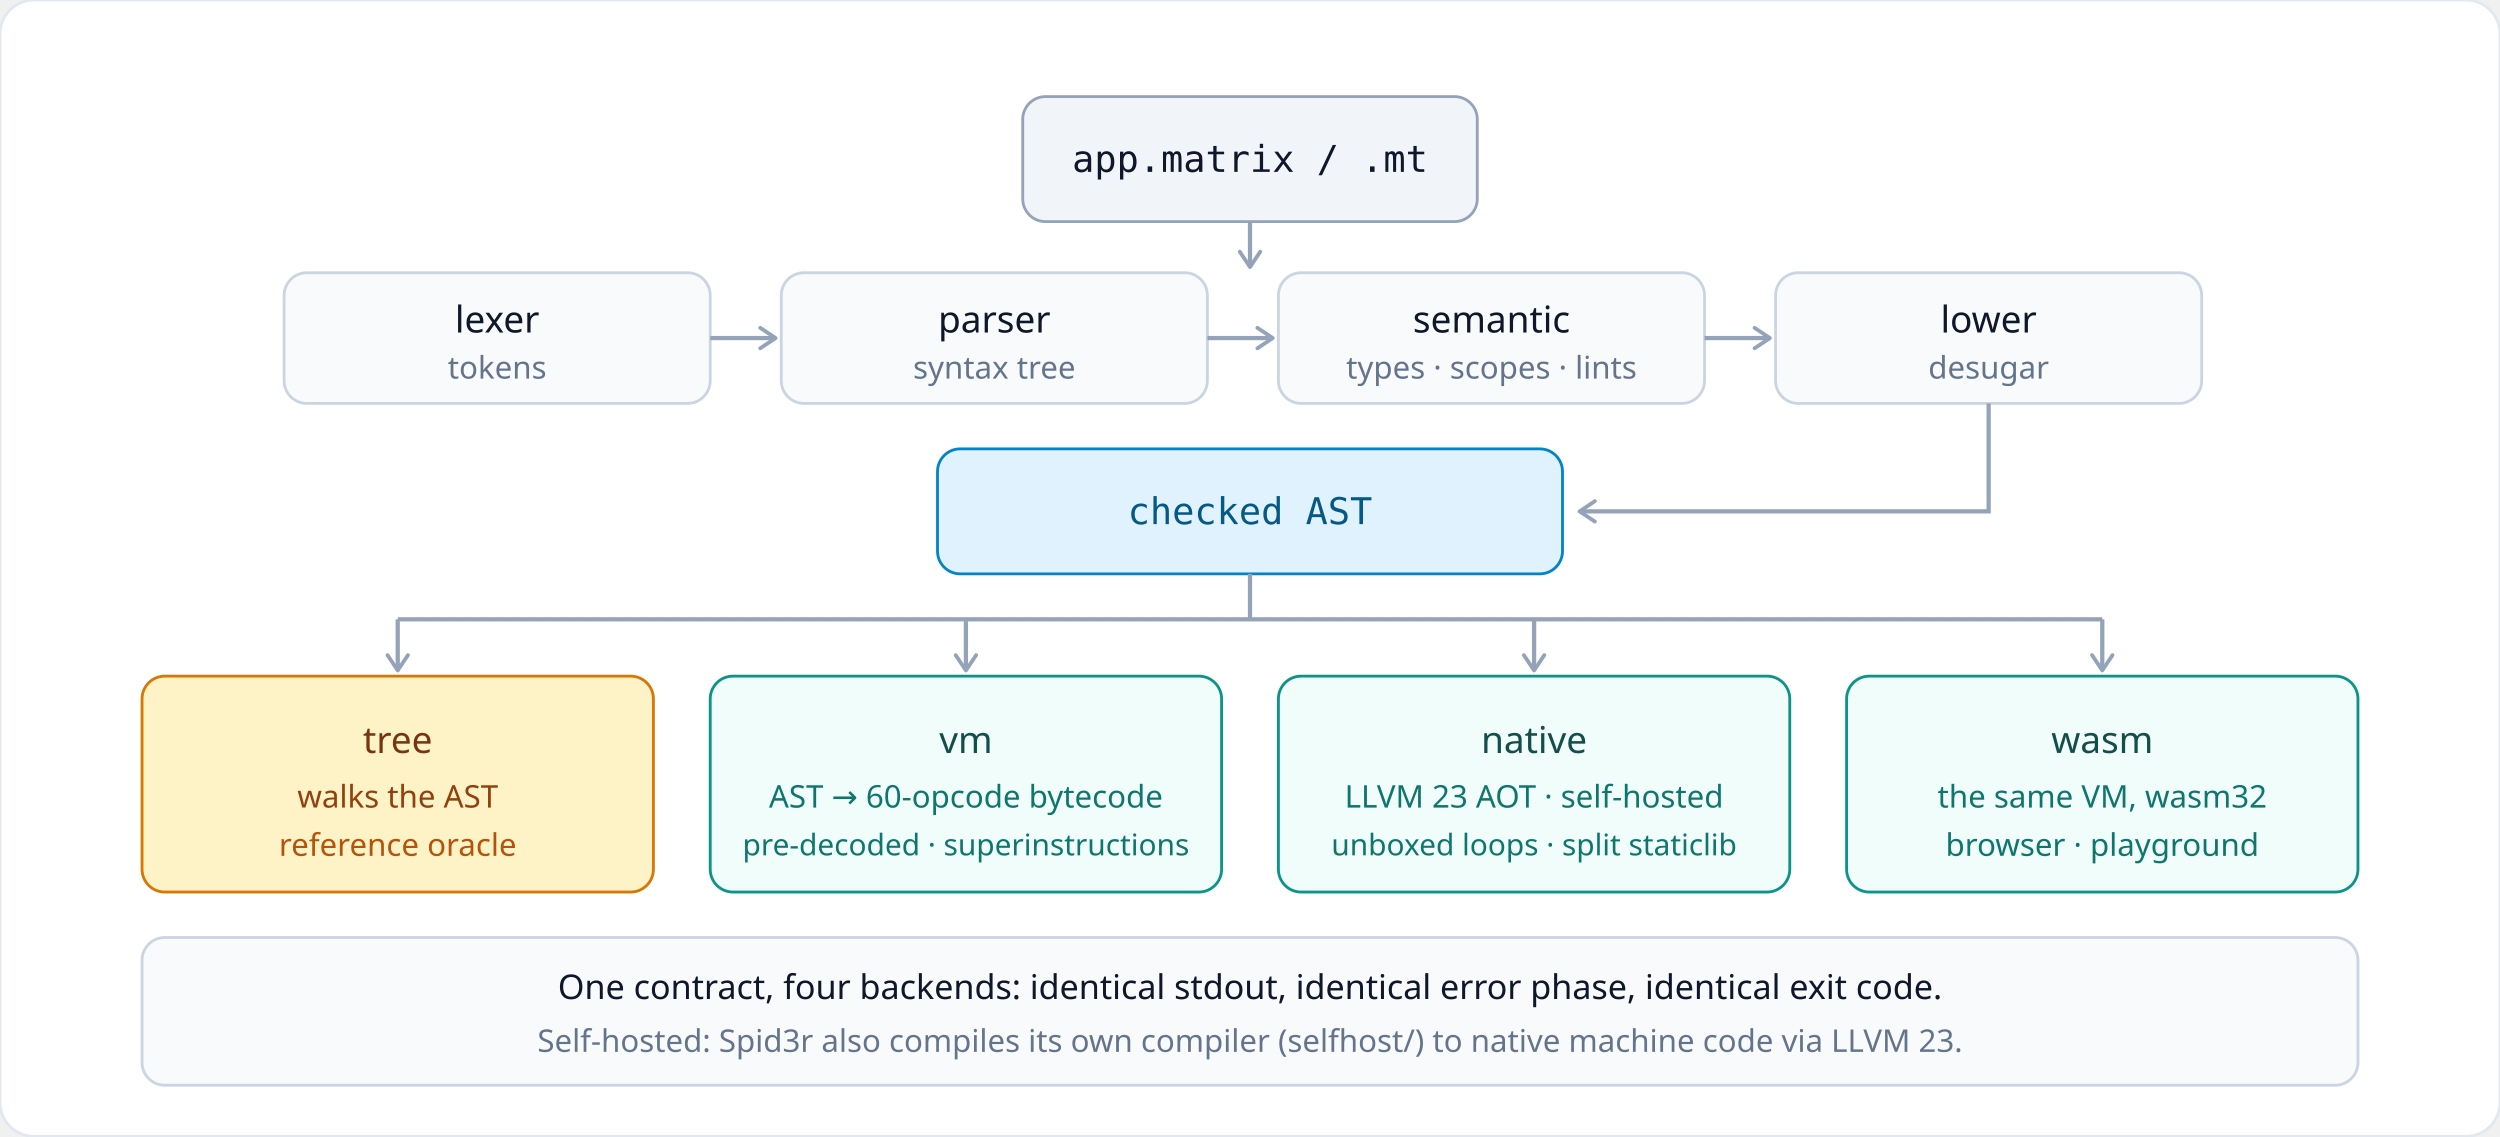
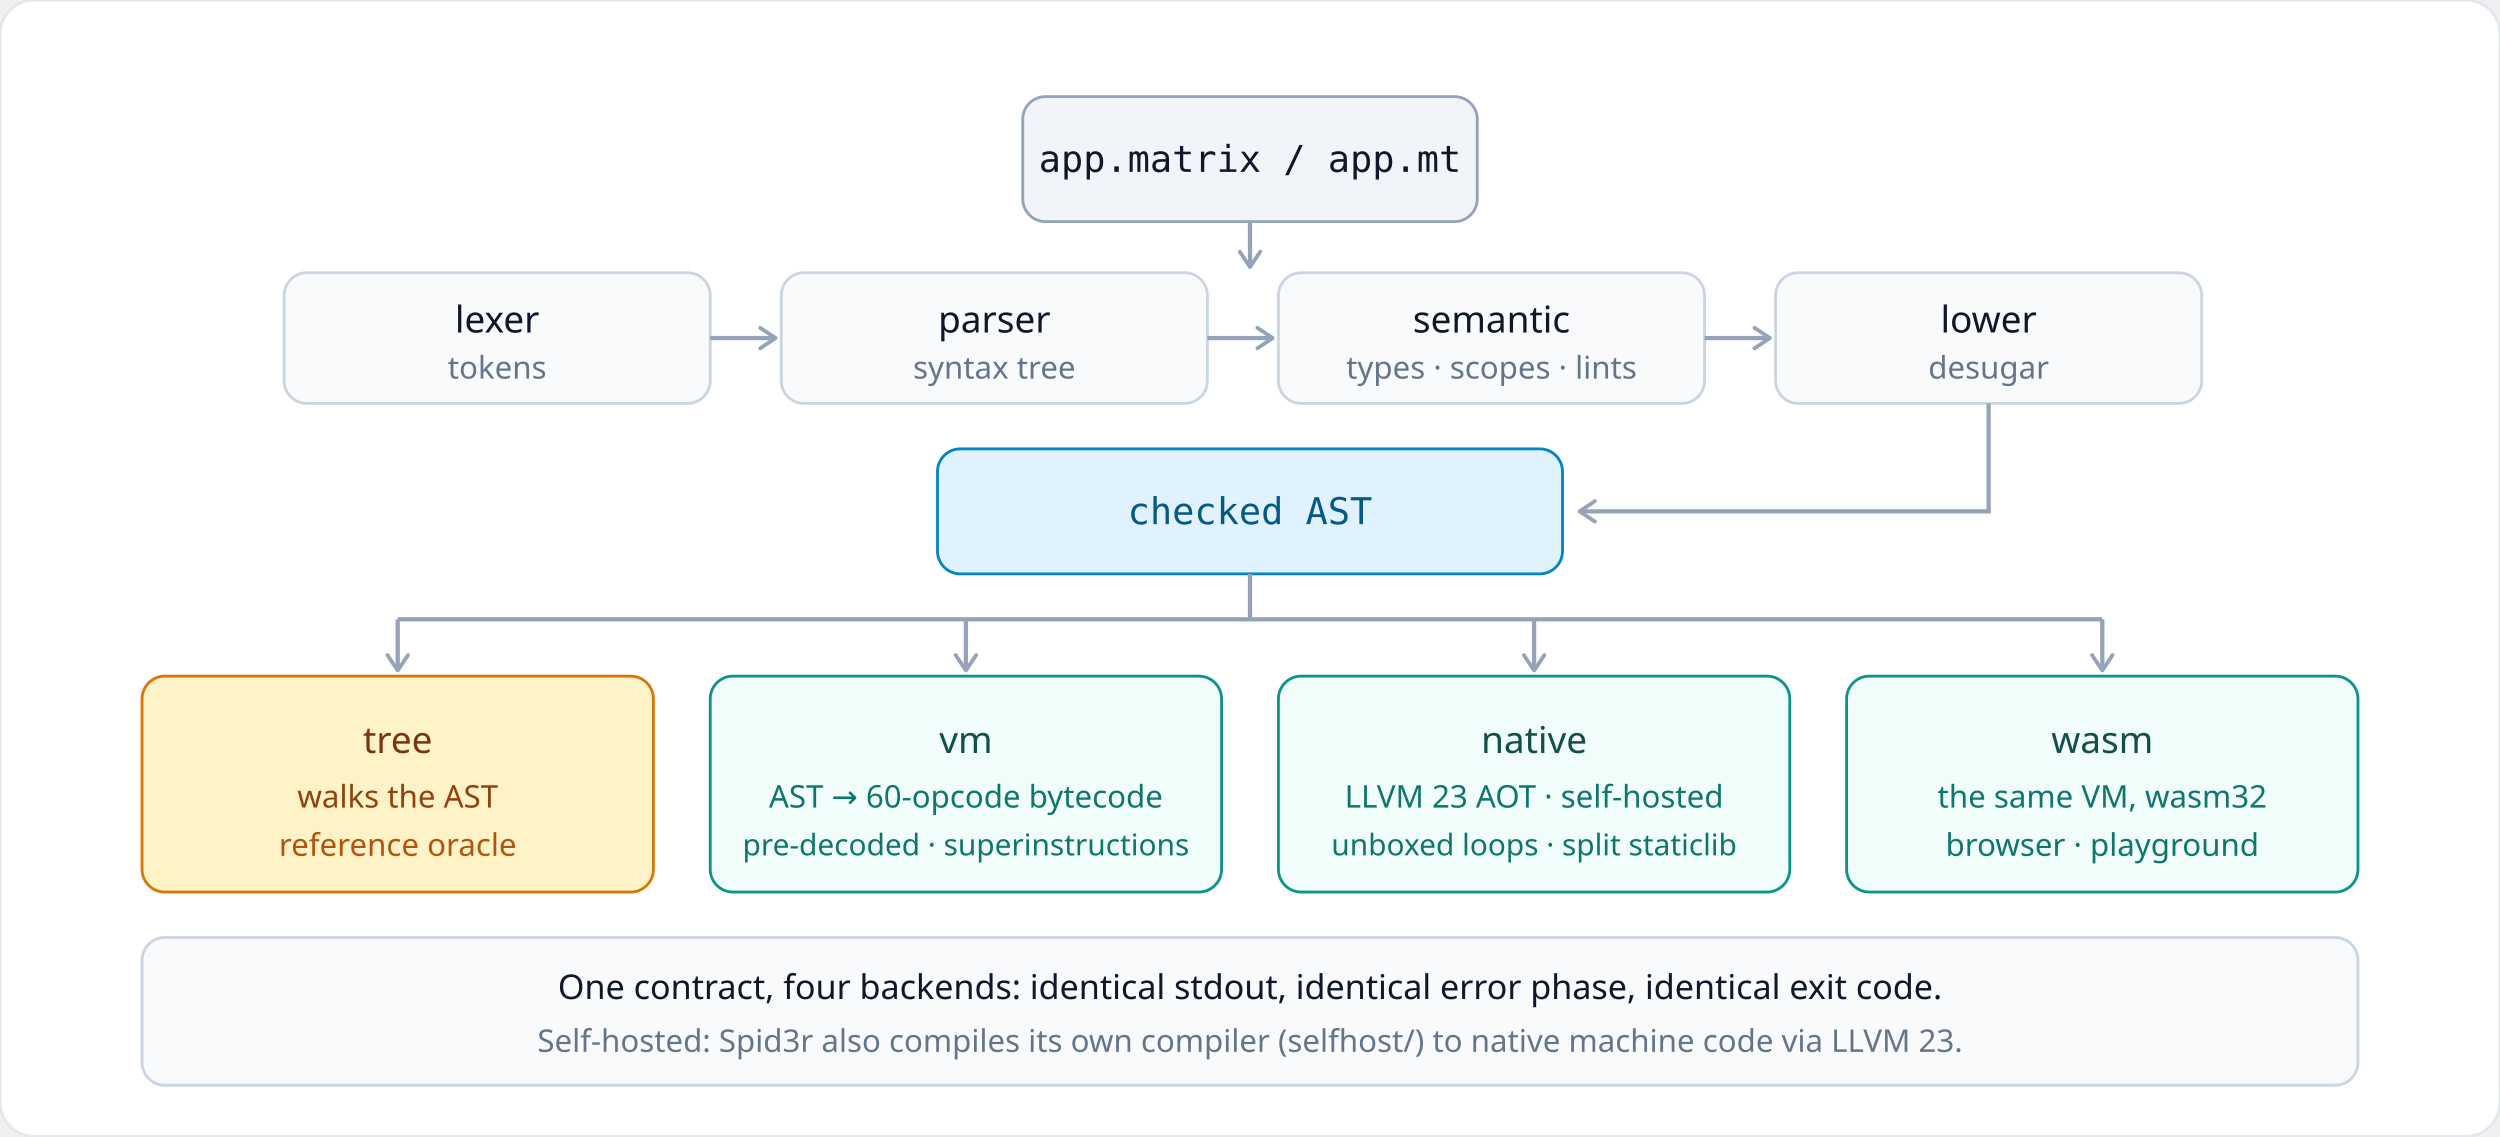
<svg xmlns="http://www.w3.org/2000/svg" viewBox="0 0 880 400" width="880" height="400" role="img">
  <defs>
    <marker id="a" viewBox="0 0 10 10" refX="8" refY="5" markerWidth="6" markerHeight="6" orient="auto-start-reverse">
      <path d="M2 1L8 5L2 9" fill="none" stroke="#94A3B8" stroke-width="1.5" stroke-linecap="round" stroke-linejoin="round" />
    </marker>
  </defs>
  <rect x="0" y="0" width="880" height="400" rx="12" fill="#FFFFFF" stroke="#E2E8F0" stroke-width="1" />
  <rect x="360" y="34" width="160" height="44" rx="8" fill="#F1F5F9" stroke="#94A3B8" stroke-width="1" />
-   <text x="440" y="56" text-anchor="middle" dominant-baseline="central" font-family="ui-monospace, SFMono-Regular, Menlo, Consolas, monospace" font-size="13" fill="#0F172A">app.matrix / .mt</text>
+   <text x="440" y="56" text-anchor="middle" dominant-baseline="central" font-family="ui-monospace, SFMono-Regular, Menlo, Consolas, monospace" font-size="13" fill="#0F172A">app.matrix / app.mt</text>
  <path d="M440 78 L440 94" fill="none" stroke="#94A3B8" stroke-width="1.5" marker-end="url(#a)" />
  <rect x="100" y="96" width="150" height="46" rx="8" fill="#F8FAFC" stroke="#CBD5E1" stroke-width="1" />
  <text x="175" y="112" text-anchor="middle" dominant-baseline="central" font-family="ui-sans-serif, system-ui, sans-serif" font-size="13" font-weight="500" fill="#0F172A">lexer</text>
  <text x="175" y="129" text-anchor="middle" dominant-baseline="central" font-family="ui-sans-serif, system-ui, sans-serif" font-size="11" fill="#64748B">tokens</text>
  <path d="M250 119 L273 119" fill="none" stroke="#94A3B8" stroke-width="1.5" marker-end="url(#a)" />
  <rect x="275" y="96" width="150" height="46" rx="8" fill="#F8FAFC" stroke="#CBD5E1" stroke-width="1" />
  <text x="350" y="112" text-anchor="middle" dominant-baseline="central" font-family="ui-sans-serif, system-ui, sans-serif" font-size="13" font-weight="500" fill="#0F172A">parser</text>
  <text x="350" y="129" text-anchor="middle" dominant-baseline="central" font-family="ui-sans-serif, system-ui, sans-serif" font-size="11" fill="#64748B">syntax tree</text>
  <path d="M425 119 L448 119" fill="none" stroke="#94A3B8" stroke-width="1.5" marker-end="url(#a)" />
  <rect x="450" y="96" width="150" height="46" rx="8" fill="#F8FAFC" stroke="#CBD5E1" stroke-width="1" />
  <text x="525" y="112" text-anchor="middle" dominant-baseline="central" font-family="ui-sans-serif, system-ui, sans-serif" font-size="13" font-weight="500" fill="#0F172A">semantic</text>
  <text x="525" y="129" text-anchor="middle" dominant-baseline="central" font-family="ui-sans-serif, system-ui, sans-serif" font-size="11" fill="#64748B">types · scopes · lints</text>
  <path d="M600 119 L623 119" fill="none" stroke="#94A3B8" stroke-width="1.5" marker-end="url(#a)" />
  <rect x="625" y="96" width="150" height="46" rx="8" fill="#F8FAFC" stroke="#CBD5E1" stroke-width="1" />
  <text x="700" y="112" text-anchor="middle" dominant-baseline="central" font-family="ui-sans-serif, system-ui, sans-serif" font-size="13" font-weight="500" fill="#0F172A">lower</text>
  <text x="700" y="129" text-anchor="middle" dominant-baseline="central" font-family="ui-sans-serif, system-ui, sans-serif" font-size="11" fill="#64748B">desugar</text>
  <path d="M700 142 L700 180 L556 180" fill="none" stroke="#94A3B8" stroke-width="1.5" marker-end="url(#a)" />
  <rect x="330" y="158" width="220" height="44" rx="8" fill="#E0F2FE" stroke="#0284C7" stroke-width="1" />
  <text x="440" y="180" text-anchor="middle" dominant-baseline="central" font-family="ui-monospace, SFMono-Regular, Menlo, Consolas, monospace" font-size="13" fill="#075985">checked AST</text>
  <path d="M440 202 L440 218" fill="none" stroke="#94A3B8" stroke-width="1.5" />
  <path d="M140 218 L740 218" fill="none" stroke="#94A3B8" stroke-width="1.5" />
  <path d="M140 218 L140 236" fill="none" stroke="#94A3B8" stroke-width="1.5" marker-end="url(#a)" />
  <path d="M340 218 L340 236" fill="none" stroke="#94A3B8" stroke-width="1.5" marker-end="url(#a)" />
  <path d="M540 218 L540 236" fill="none" stroke="#94A3B8" stroke-width="1.5" marker-end="url(#a)" />
  <path d="M740 218 L740 236" fill="none" stroke="#94A3B8" stroke-width="1.5" marker-end="url(#a)" />
  <rect x="50" y="238" width="180" height="76" rx="8" fill="#FEF3C7" stroke="#D97706" stroke-width="1" />
  <text x="140" y="260" text-anchor="middle" dominant-baseline="central" font-family="ui-sans-serif, system-ui, sans-serif" font-size="13" font-weight="500" fill="#78350F">tree</text>
  <text x="140" y="280" text-anchor="middle" dominant-baseline="central" font-family="ui-sans-serif, system-ui, sans-serif" font-size="11" fill="#92400E">walks the AST</text>
  <text x="140" y="297" text-anchor="middle" dominant-baseline="central" font-family="ui-sans-serif, system-ui, sans-serif" font-size="11" fill="#B45309">reference oracle</text>
  <rect x="250" y="238" width="180" height="76" rx="8" fill="#F0FDFA" stroke="#0D9488" stroke-width="1" />
  <text x="340" y="260" text-anchor="middle" dominant-baseline="central" font-family="ui-sans-serif, system-ui, sans-serif" font-size="13" font-weight="500" fill="#134E4A">vm</text>
  <text x="340" y="280" text-anchor="middle" dominant-baseline="central" font-family="ui-sans-serif, system-ui, sans-serif" font-size="11" fill="#0F766E">AST → 60-opcode bytecode</text>
  <text x="340" y="297" text-anchor="middle" dominant-baseline="central" font-family="ui-sans-serif, system-ui, sans-serif" font-size="10.5" fill="#0F766E">pre-decoded · superinstructions</text>
  <rect x="450" y="238" width="180" height="76" rx="8" fill="#F0FDFA" stroke="#0D9488" stroke-width="1" />
  <text x="540" y="260" text-anchor="middle" dominant-baseline="central" font-family="ui-sans-serif, system-ui, sans-serif" font-size="13" font-weight="500" fill="#134E4A">native</text>
  <text x="540" y="280" text-anchor="middle" dominant-baseline="central" font-family="ui-sans-serif, system-ui, sans-serif" font-size="11" fill="#0F766E">LLVM 23 AOT · self-hosted</text>
  <text x="540" y="297" text-anchor="middle" dominant-baseline="central" font-family="ui-sans-serif, system-ui, sans-serif" font-size="10.5" fill="#0F766E">unboxed loops · split staticlib</text>
  <rect x="650" y="238" width="180" height="76" rx="8" fill="#F0FDFA" stroke="#0D9488" stroke-width="1" />
  <text x="740" y="260" text-anchor="middle" dominant-baseline="central" font-family="ui-sans-serif, system-ui, sans-serif" font-size="13" font-weight="500" fill="#134E4A">wasm</text>
  <text x="740" y="280" text-anchor="middle" dominant-baseline="central" font-family="ui-sans-serif, system-ui, sans-serif" font-size="11" fill="#0F766E">the same VM, wasm32</text>
  <text x="740" y="297" text-anchor="middle" dominant-baseline="central" font-family="ui-sans-serif, system-ui, sans-serif" font-size="11" fill="#0F766E">browser · playground</text>
  <rect x="50" y="330" width="780" height="52" rx="8" fill="#F8FAFC" stroke="#CBD5E1" stroke-width="1" />
  <text x="440" y="347" text-anchor="middle" dominant-baseline="central" font-family="ui-sans-serif, system-ui, sans-serif" font-size="12" font-weight="500" fill="#0F172A">One contract, four backends: identical stdout, identical error phase, identical exit code.</text>
  <text x="440" y="366" text-anchor="middle" dominant-baseline="central" font-family="ui-sans-serif, system-ui, sans-serif" font-size="11" fill="#64748B">Self-hosted: Spid3r also compiles its own compiler (selfhost/) to native machine code via LLVM 23.</text>
</svg>
